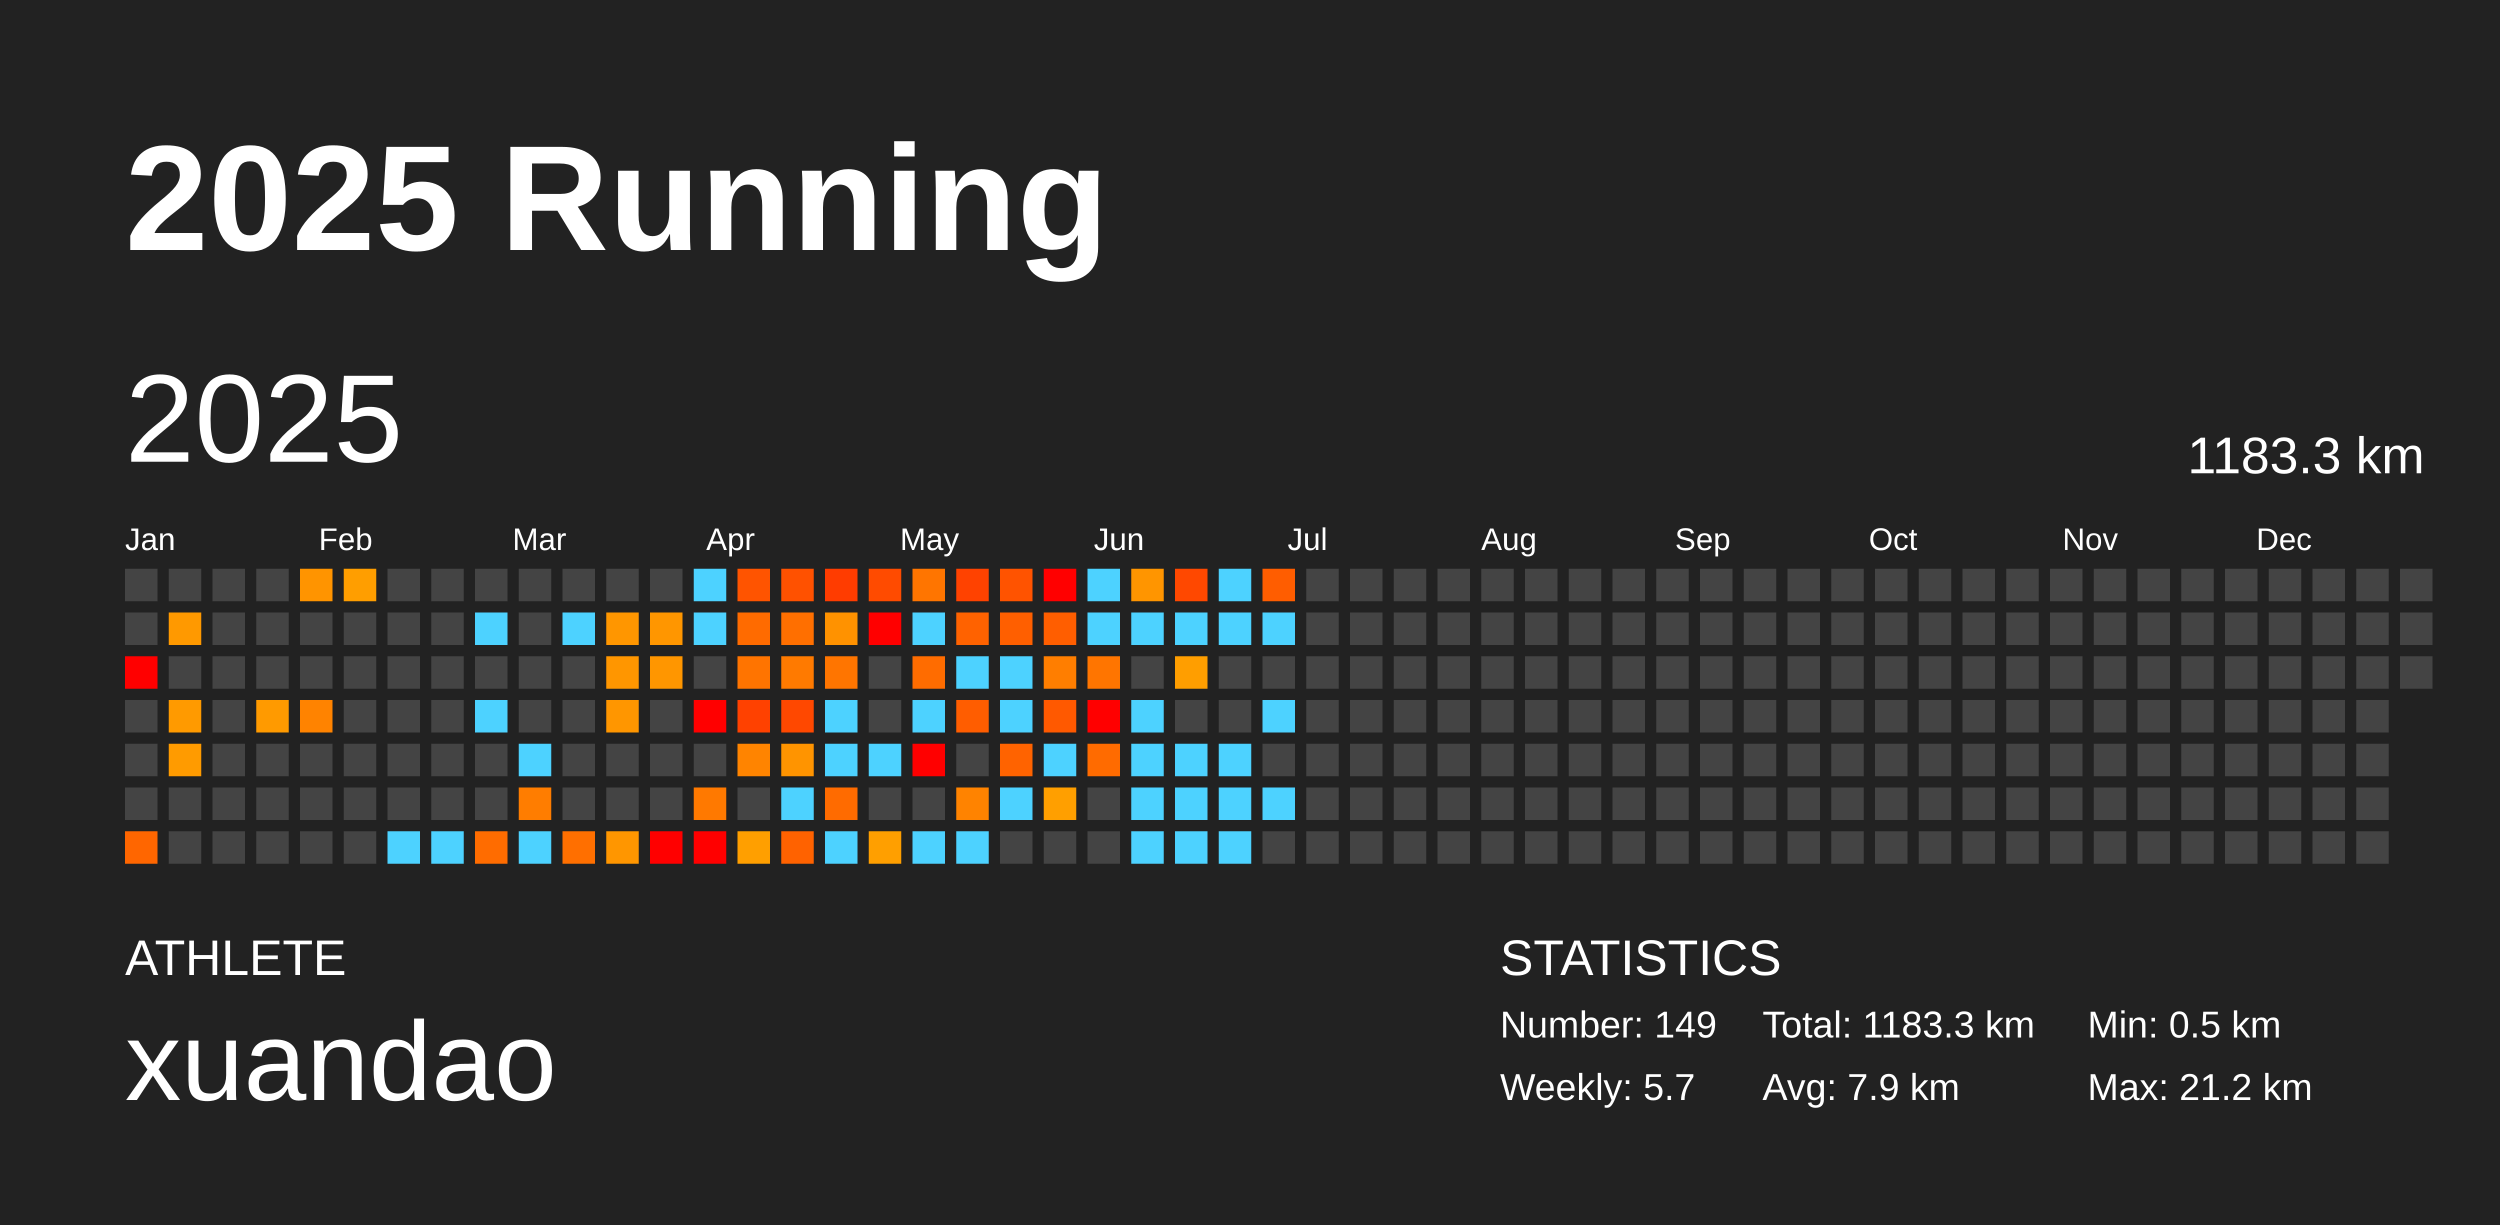
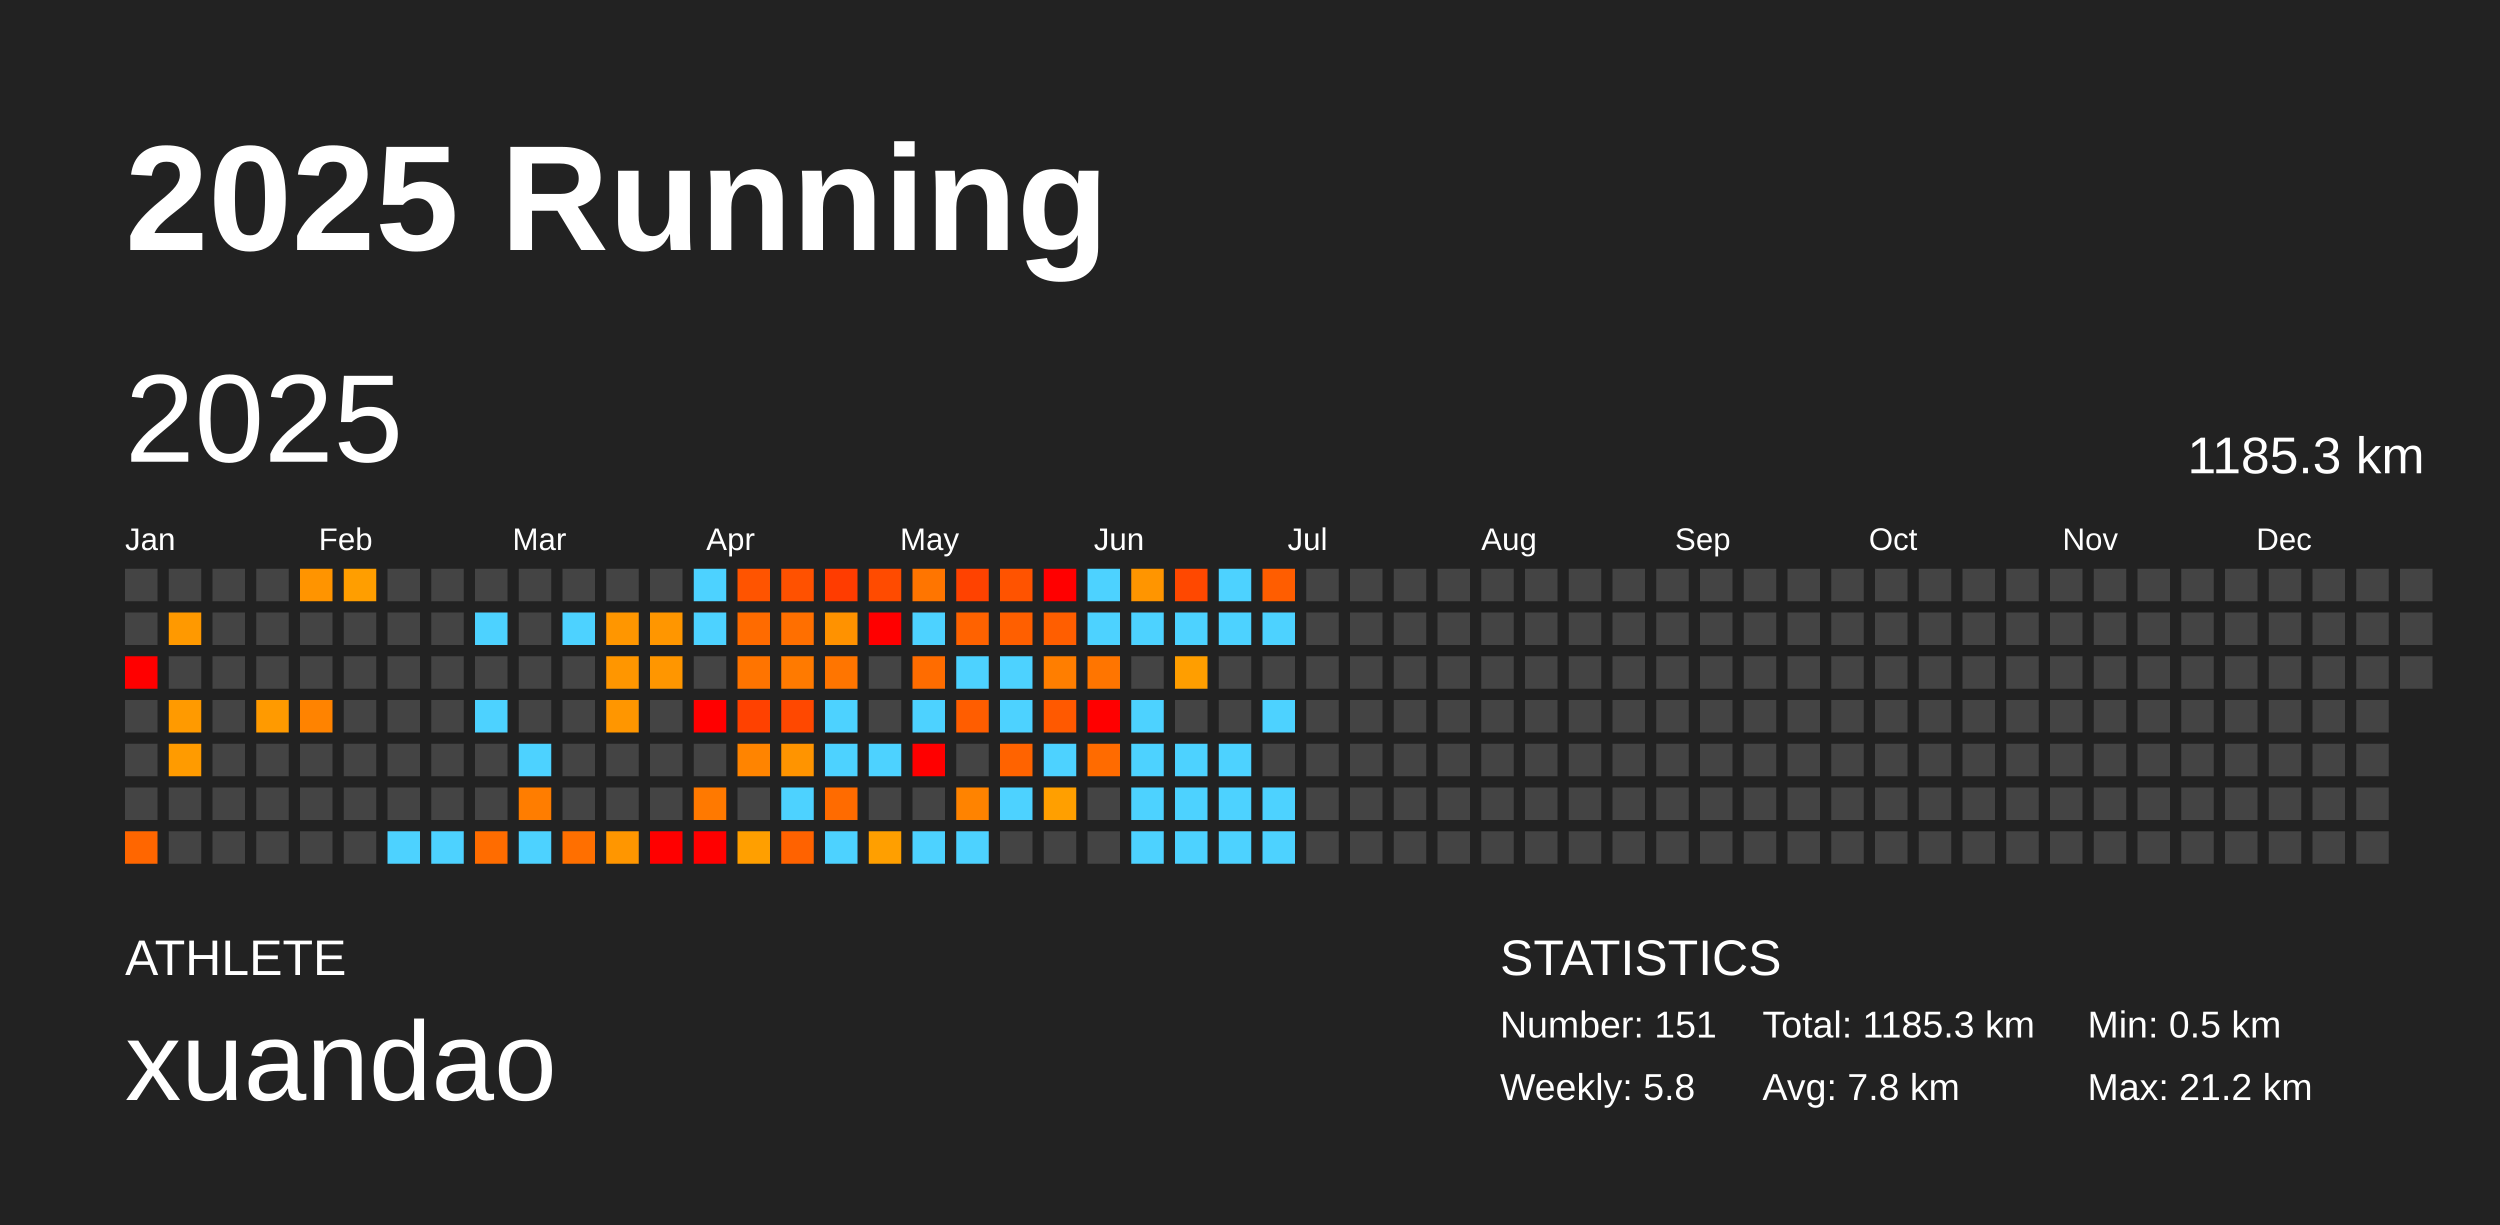
<svg xmlns="http://www.w3.org/2000/svg" baseProfile="full" height="98mm" version="1.1" viewBox="0,0,200,98" width="200mm">
  <defs />
  <rect fill="#222222" height="98" width="200" x="0" y="0" />
  <text fill="#FFFFFF" style="font-size:12px; font-family:Arial; font-weight:bold;" x="10" y="20">2025 Running</text>
  <text fill="#FFFFFF" style="font-size:4px; font-family:Arial" x="10" y="78">ATHLETE</text>
  <text fill="#FFFFFF" style="font-size:9px; font-family:Arial" x="10" y="88">xuandao</text>
  <text fill="#FFFFFF" style="font-size:4px; font-family:Arial" x="120" y="78">STATISTICS</text>
-   <text fill="#FFFFFF" style="font-size:3px; font-family:Arial" x="120" y="83">Number: 149</text>
-   <text fill="#FFFFFF" style="font-size:3px; font-family:Arial" x="120" y="88">Weekly: 5.7</text>
-   <text fill="#FFFFFF" style="font-size:3px; font-family:Arial" x="141" y="83">Total: 1183.3 km</text>
-   <text fill="#FFFFFF" style="font-size:3px; font-family:Arial" x="141" y="88">Avg: 7.9 km</text>
+   <text fill="#FFFFFF" style="font-size:3px; font-family:Arial" x="120" y="83">Number: 151</text>
+   <text fill="#FFFFFF" style="font-size:3px; font-family:Arial" x="120" y="88">Weekly: 5.8</text>
+   <text fill="#FFFFFF" style="font-size:3px; font-family:Arial" x="141" y="83">Total: 1185.3 km</text>
+   <text fill="#FFFFFF" style="font-size:3px; font-family:Arial" x="141" y="88">Avg: 7.8 km</text>
  <text fill="#FFFFFF" style="font-size:3px; font-family:Arial" x="167" y="83">Min: 0.5 km</text>
  <text fill="#FFFFFF" style="font-size:3px; font-family:Arial" x="167" y="88">Max: 21.2 km</text>
  <text dominant-baseline="hanging" fill="#FFFFFF" style="font-size:10.0px; font-family:Arial;" x="10" y="30">2025</text>
-   <text dominant-baseline="hanging" fill="#FFFFFF" style="font-size:4.125px; font-family:Arial;" x="175" y="35">1183.3 km</text>
+   <text dominant-baseline="hanging" fill="#FFFFFF" style="font-size:4.125px; font-family:Arial;" x="175" y="35">1185.3 km</text>
  <text fill="#FFFFFF" style="font-size:2.5px; font-family:Arial" x="10.0" y="44">Jan</text>
  <text fill="#FFFFFF" style="font-size:2.5px; font-family:Arial" x="25.5" y="44">Feb</text>
  <text fill="#FFFFFF" style="font-size:2.5px; font-family:Arial" x="41.0" y="44">Mar</text>
  <text fill="#FFFFFF" style="font-size:2.5px; font-family:Arial" x="56.5" y="44">Apr</text>
  <text fill="#FFFFFF" style="font-size:2.5px; font-family:Arial" x="72.0" y="44">May</text>
  <text fill="#FFFFFF" style="font-size:2.5px; font-family:Arial" x="87.5" y="44">Jun</text>
  <text fill="#FFFFFF" style="font-size:2.5px; font-family:Arial" x="103.0" y="44">Jul</text>
  <text fill="#FFFFFF" style="font-size:2.5px; font-family:Arial" x="118.5" y="44">Aug</text>
  <text fill="#FFFFFF" style="font-size:2.5px; font-family:Arial" x="134.0" y="44">Sep</text>
  <text fill="#FFFFFF" style="font-size:2.5px; font-family:Arial" x="149.5" y="44">Oct</text>
  <text fill="#FFFFFF" style="font-size:2.5px; font-family:Arial" x="165.0" y="44">Nov</text>
  <text fill="#FFFFFF" style="font-size:2.5px; font-family:Arial" x="180.5" y="44">Dec</text>
  <rect fill="#444444" height="2.6" width="2.6" x="10.0" y="45.5" />
  <rect fill="#444444" height="2.6" width="2.6" x="10.0" y="49.0" />
  <rect fill="red" height="2.6" width="2.6" x="10.0" y="52.5" />
  <rect fill="#444444" height="2.6" width="2.6" x="10.0" y="56.0" />
  <rect fill="#444444" height="2.6" width="2.6" x="10.0" y="59.5" />
  <rect fill="#444444" height="2.6" width="2.6" x="10.0" y="63.0" />
  <rect fill="#ff6600" height="2.6" width="2.6" x="10.0" y="66.5" />
  <rect fill="#444444" height="2.6" width="2.6" x="13.5" y="45.5" />
  <rect fill="#ff9900" height="2.6" width="2.6" x="13.5" y="49.0" />
  <rect fill="#444444" height="2.6" width="2.6" x="13.5" y="52.5" />
  <rect fill="#ff9a00" height="2.6" width="2.6" x="13.5" y="56.0" />
  <rect fill="#ff9b00" height="2.6" width="2.6" x="13.5" y="59.5" />
  <rect fill="#444444" height="2.6" width="2.6" x="13.5" y="63.0" />
  <rect fill="#444444" height="2.6" width="2.6" x="13.5" y="66.5" />
  <rect fill="#444444" height="2.6" width="2.6" x="17.0" y="45.5" />
  <rect fill="#444444" height="2.6" width="2.6" x="17.0" y="49.0" />
  <rect fill="#444444" height="2.6" width="2.6" x="17.0" y="52.5" />
  <rect fill="#444444" height="2.6" width="2.6" x="17.0" y="56.0" />
  <rect fill="#444444" height="2.6" width="2.6" x="17.0" y="59.5" />
  <rect fill="#444444" height="2.6" width="2.6" x="17.0" y="63.0" />
  <rect fill="#444444" height="2.6" width="2.6" x="17.0" y="66.5" />
  <rect fill="#444444" height="2.6" width="2.6" x="20.5" y="45.5" />
  <rect fill="#444444" height="2.6" width="2.6" x="20.5" y="49.0" />
  <rect fill="#444444" height="2.6" width="2.6" x="20.5" y="52.5" />
  <rect fill="#ff9a00" height="2.6" width="2.6" x="20.5" y="56.0" />
  <rect fill="#444444" height="2.6" width="2.6" x="20.5" y="59.5" />
  <rect fill="#444444" height="2.6" width="2.6" x="20.5" y="63.0" />
  <rect fill="#444444" height="2.6" width="2.6" x="20.5" y="66.5" />
  <rect fill="#ff9400" height="2.6" width="2.6" x="24.0" y="45.5" />
  <rect fill="#444444" height="2.6" width="2.6" x="24.0" y="49.0" />
  <rect fill="#444444" height="2.6" width="2.6" x="24.0" y="52.5" />
  <rect fill="#ff8300" height="2.6" width="2.6" x="24.0" y="56.0" />
  <rect fill="#444444" height="2.6" width="2.6" x="24.0" y="59.5" />
  <rect fill="#444444" height="2.6" width="2.6" x="24.0" y="63.0" />
  <rect fill="#444444" height="2.6" width="2.6" x="24.0" y="66.5" />
  <rect fill="#ff9e00" height="2.6" width="2.6" x="27.5" y="45.5" />
  <rect fill="#444444" height="2.6" width="2.6" x="27.5" y="49.0" />
  <rect fill="#444444" height="2.6" width="2.6" x="27.5" y="52.5" />
  <rect fill="#444444" height="2.6" width="2.6" x="27.5" y="56.0" />
  <rect fill="#444444" height="2.6" width="2.6" x="27.5" y="59.5" />
  <rect fill="#444444" height="2.6" width="2.6" x="27.5" y="63.0" />
  <rect fill="#444444" height="2.6" width="2.6" x="27.5" y="66.5" />
  <rect fill="#444444" height="2.6" width="2.6" x="31.0" y="45.5" />
  <rect fill="#444444" height="2.6" width="2.6" x="31.0" y="49.0" />
  <rect fill="#444444" height="2.6" width="2.6" x="31.0" y="52.5" />
  <rect fill="#444444" height="2.6" width="2.6" x="31.0" y="56.0" />
  <rect fill="#444444" height="2.6" width="2.6" x="31.0" y="59.5" />
  <rect fill="#444444" height="2.6" width="2.6" x="31.0" y="63.0" />
  <rect fill="#4dd2ff" height="2.6" width="2.6" x="31.0" y="66.5" />
  <rect fill="#444444" height="2.6" width="2.6" x="34.5" y="45.5" />
  <rect fill="#444444" height="2.6" width="2.6" x="34.5" y="49.0" />
  <rect fill="#444444" height="2.6" width="2.6" x="34.5" y="52.5" />
  <rect fill="#444444" height="2.6" width="2.6" x="34.5" y="56.0" />
  <rect fill="#444444" height="2.6" width="2.6" x="34.5" y="59.5" />
  <rect fill="#444444" height="2.6" width="2.6" x="34.5" y="63.0" />
  <rect fill="#4dd2ff" height="2.6" width="2.6" x="34.5" y="66.5" />
  <rect fill="#444444" height="2.6" width="2.6" x="38.0" y="45.5" />
  <rect fill="#4dd2ff" height="2.6" width="2.6" x="38.0" y="49.0" />
  <rect fill="#444444" height="2.6" width="2.6" x="38.0" y="52.5" />
  <rect fill="#4dd2ff" height="2.6" width="2.6" x="38.0" y="56.0" />
  <rect fill="#444444" height="2.6" width="2.6" x="38.0" y="59.5" />
  <rect fill="#444444" height="2.6" width="2.6" x="38.0" y="63.0" />
  <rect fill="#ff6c00" height="2.6" width="2.6" x="38.0" y="66.5" />
  <rect fill="#444444" height="2.6" width="2.6" x="41.5" y="45.5" />
  <rect fill="#444444" height="2.6" width="2.6" x="41.5" y="49.0" />
  <rect fill="#444444" height="2.6" width="2.6" x="41.5" y="52.5" />
  <rect fill="#444444" height="2.6" width="2.6" x="41.5" y="56.0" />
  <rect fill="#4dd2ff" height="2.6" width="2.6" x="41.5" y="59.5" />
  <rect fill="#ff7d00" height="2.6" width="2.6" x="41.5" y="63.0" />
  <rect fill="#4dd2ff" height="2.6" width="2.6" x="41.5" y="66.5" />
  <rect fill="#444444" height="2.6" width="2.6" x="45.0" y="45.5" />
  <rect fill="#4dd2ff" height="2.6" width="2.6" x="45.0" y="49.0" />
  <rect fill="#444444" height="2.6" width="2.6" x="45.0" y="52.5" />
  <rect fill="#444444" height="2.6" width="2.6" x="45.0" y="56.0" />
  <rect fill="#444444" height="2.6" width="2.6" x="45.0" y="59.5" />
  <rect fill="#444444" height="2.6" width="2.6" x="45.0" y="63.0" />
  <rect fill="#ff6f00" height="2.6" width="2.6" x="45.0" y="66.5" />
  <rect fill="#444444" height="2.6" width="2.6" x="48.5" y="45.5" />
  <rect fill="#ff9600" height="2.6" width="2.6" x="48.5" y="49.0" />
  <rect fill="#ff9600" height="2.6" width="2.6" x="48.5" y="52.5" />
  <rect fill="#ff9600" height="2.6" width="2.6" x="48.5" y="56.0" />
  <rect fill="#444444" height="2.6" width="2.6" x="48.5" y="59.5" />
  <rect fill="#444444" height="2.6" width="2.6" x="48.5" y="63.0" />
  <rect fill="#ff9600" height="2.6" width="2.6" x="48.5" y="66.5" />
  <rect fill="#444444" height="2.6" width="2.6" x="52.0" y="45.5" />
  <rect fill="#ff9600" height="2.6" width="2.6" x="52.0" y="49.0" />
  <rect fill="#ff9600" height="2.6" width="2.6" x="52.0" y="52.5" />
  <rect fill="#444444" height="2.6" width="2.6" x="52.0" y="56.0" />
  <rect fill="#444444" height="2.6" width="2.6" x="52.0" y="59.5" />
  <rect fill="#444444" height="2.6" width="2.6" x="52.0" y="63.0" />
  <rect fill="red" height="2.6" width="2.6" x="52.0" y="66.5" />
  <rect fill="#4dd2ff" height="2.6" width="2.6" x="55.5" y="45.5" />
  <rect fill="#4dd2ff" height="2.6" width="2.6" x="55.5" y="49.0" />
  <rect fill="#444444" height="2.6" width="2.6" x="55.5" y="52.5" />
  <rect fill="red" height="2.6" width="2.6" x="55.5" y="56.0" />
  <rect fill="#444444" height="2.6" width="2.6" x="55.5" y="59.5" />
  <rect fill="#ff7900" height="2.6" width="2.6" x="55.5" y="63.0" />
  <rect fill="red" height="2.6" width="2.6" x="55.5" y="66.5" />
  <rect fill="#ff5400" height="2.6" width="2.6" x="59.0" y="45.5" />
  <rect fill="#ff6b00" height="2.6" width="2.6" x="59.0" y="49.0" />
  <rect fill="#ff7400" height="2.6" width="2.6" x="59.0" y="52.5" />
  <rect fill="#ff4100" height="2.6" width="2.6" x="59.0" y="56.0" />
  <rect fill="#ff8400" height="2.6" width="2.6" x="59.0" y="59.5" />
  <rect fill="#444444" height="2.6" width="2.6" x="59.0" y="63.0" />
  <rect fill="#ff9f00" height="2.6" width="2.6" x="59.0" y="66.5" />
  <rect fill="#ff5100" height="2.6" width="2.6" x="62.5" y="45.5" />
  <rect fill="#ff6f00" height="2.6" width="2.6" x="62.5" y="49.0" />
  <rect fill="#ff7a00" height="2.6" width="2.6" x="62.5" y="52.5" />
  <rect fill="#ff4800" height="2.6" width="2.6" x="62.5" y="56.0" />
  <rect fill="#ff9400" height="2.6" width="2.6" x="62.5" y="59.5" />
  <rect fill="#4dd2ff" height="2.6" width="2.6" x="62.5" y="63.0" />
  <rect fill="#ff6200" height="2.6" width="2.6" x="62.5" y="66.5" />
  <rect fill="#ff3c00" height="2.6" width="2.6" x="66.0" y="45.5" />
  <rect fill="#ff9200" height="2.6" width="2.6" x="66.0" y="49.0" />
  <rect fill="#ff7500" height="2.6" width="2.6" x="66.0" y="52.5" />
  <rect fill="#4dd2ff" height="2.6" width="2.6" x="66.0" y="56.0" />
  <rect fill="#4dd2ff" height="2.6" width="2.6" x="66.0" y="59.5" />
  <rect fill="#ff6b00" height="2.6" width="2.6" x="66.0" y="63.0" />
  <rect fill="#4dd2ff" height="2.6" width="2.6" x="66.0" y="66.5" />
  <rect fill="#ff4b00" height="2.6" width="2.6" x="69.5" y="45.5" />
  <rect fill="red" height="2.6" width="2.6" x="69.5" y="49.0" />
  <rect fill="#444444" height="2.6" width="2.6" x="69.5" y="52.5" />
  <rect fill="#444444" height="2.6" width="2.6" x="69.5" y="56.0" />
  <rect fill="#4dd2ff" height="2.6" width="2.6" x="69.5" y="59.5" />
  <rect fill="#444444" height="2.6" width="2.6" x="69.5" y="63.0" />
  <rect fill="#ff9f00" height="2.6" width="2.6" x="69.5" y="66.5" />
  <rect fill="#ff7500" height="2.6" width="2.6" x="73.0" y="45.5" />
  <rect fill="#4dd2ff" height="2.6" width="2.6" x="73.0" y="49.0" />
  <rect fill="#ff6c00" height="2.6" width="2.6" x="73.0" y="52.5" />
  <rect fill="#4dd2ff" height="2.6" width="2.6" x="73.0" y="56.0" />
  <rect fill="red" height="2.6" width="2.6" x="73.0" y="59.5" />
  <rect fill="#444444" height="2.6" width="2.6" x="73.0" y="63.0" />
  <rect fill="#4dd2ff" height="2.6" width="2.6" x="73.0" y="66.5" />
  <rect fill="#ff4200" height="2.6" width="2.6" x="76.5" y="45.5" />
  <rect fill="#ff6200" height="2.6" width="2.6" x="76.5" y="49.0" />
  <rect fill="#4dd2ff" height="2.6" width="2.6" x="76.5" y="52.5" />
  <rect fill="#ff5d00" height="2.6" width="2.6" x="76.5" y="56.0" />
  <rect fill="#444444" height="2.6" width="2.6" x="76.5" y="59.5" />
  <rect fill="#ff8300" height="2.6" width="2.6" x="76.5" y="63.0" />
  <rect fill="#4dd2ff" height="2.6" width="2.6" x="76.5" y="66.5" />
  <rect fill="#ff5300" height="2.6" width="2.6" x="80.0" y="45.5" />
  <rect fill="#ff5f00" height="2.6" width="2.6" x="80.0" y="49.0" />
  <rect fill="#4dd2ff" height="2.6" width="2.6" x="80.0" y="52.5" />
  <rect fill="#4dd2ff" height="2.6" width="2.6" x="80.0" y="56.0" />
  <rect fill="#ff6300" height="2.6" width="2.6" x="80.0" y="59.5" />
  <rect fill="#4dd2ff" height="2.6" width="2.6" x="80.0" y="63.0" />
  <rect fill="#444444" height="2.6" width="2.6" x="80.0" y="66.5" />
  <rect fill="red" height="2.6" width="2.6" x="83.5" y="45.5" />
  <rect fill="#ff5e00" height="2.6" width="2.6" x="83.5" y="49.0" />
  <rect fill="#ff7e00" height="2.6" width="2.6" x="83.5" y="52.5" />
  <rect fill="#ff5900" height="2.6" width="2.6" x="83.5" y="56.0" />
  <rect fill="#4dd2ff" height="2.6" width="2.6" x="83.5" y="59.5" />
  <rect fill="#ff9f00" height="2.6" width="2.6" x="83.5" y="63.0" />
  <rect fill="#444444" height="2.6" width="2.6" x="83.5" y="66.5" />
  <rect fill="#4dd2ff" height="2.6" width="2.6" x="87.0" y="45.5" />
  <rect fill="#4dd2ff" height="2.6" width="2.6" x="87.0" y="49.0" />
  <rect fill="#ff7500" height="2.6" width="2.6" x="87.0" y="52.5" />
  <rect fill="red" height="2.6" width="2.6" x="87.0" y="56.0" />
  <rect fill="#ff6b00" height="2.6" width="2.6" x="87.0" y="59.5" />
  <rect fill="#444444" height="2.6" width="2.6" x="87.0" y="63.0" />
  <rect fill="#444444" height="2.6" width="2.6" x="87.0" y="66.5" />
  <rect fill="#ff9500" height="2.6" width="2.6" x="90.5" y="45.5" />
  <rect fill="#4dd2ff" height="2.6" width="2.6" x="90.5" y="49.0" />
  <rect fill="#444444" height="2.6" width="2.6" x="90.5" y="52.5" />
  <rect fill="#4dd2ff" height="2.6" width="2.6" x="90.5" y="56.0" />
  <rect fill="#4dd2ff" height="2.6" width="2.6" x="90.5" y="59.5" />
  <rect fill="#4dd2ff" height="2.6" width="2.6" x="90.5" y="63.0" />
  <rect fill="#4dd2ff" height="2.6" width="2.6" x="90.5" y="66.5" />
  <rect fill="#ff4800" height="2.6" width="2.6" x="94.0" y="45.5" />
  <rect fill="#4dd2ff" height="2.6" width="2.6" x="94.0" y="49.0" />
  <rect fill="#ff9e00" height="2.6" width="2.6" x="94.0" y="52.5" />
  <rect fill="#444444" height="2.6" width="2.6" x="94.0" y="56.0" />
  <rect fill="#4dd2ff" height="2.6" width="2.6" x="94.0" y="59.5" />
  <rect fill="#4dd2ff" height="2.6" width="2.6" x="94.0" y="63.0" />
  <rect fill="#4dd2ff" height="2.6" width="2.6" x="94.0" y="66.5" />
  <rect fill="#4dd2ff" height="2.6" width="2.6" x="97.5" y="45.5" />
  <rect fill="#4dd2ff" height="2.6" width="2.6" x="97.5" y="49.0" />
  <rect fill="#444444" height="2.6" width="2.6" x="97.5" y="52.5" />
  <rect fill="#444444" height="2.6" width="2.6" x="97.5" y="56.0" />
  <rect fill="#4dd2ff" height="2.6" width="2.6" x="97.5" y="59.5" />
  <rect fill="#4dd2ff" height="2.6" width="2.6" x="97.5" y="63.0" />
  <rect fill="#4dd2ff" height="2.6" width="2.6" x="97.5" y="66.5" />
  <rect fill="#ff5d00" height="2.6" width="2.6" x="101.0" y="45.5" />
  <rect fill="#4dd2ff" height="2.6" width="2.6" x="101.0" y="49.0" />
  <rect fill="#444444" height="2.6" width="2.6" x="101.0" y="52.5" />
  <rect fill="#4dd2ff" height="2.6" width="2.6" x="101.0" y="56.0" />
  <rect fill="#444444" height="2.6" width="2.6" x="101.0" y="59.5" />
  <rect fill="#4dd2ff" height="2.6" width="2.6" x="101.0" y="63.0" />
-   <rect fill="#444444" height="2.6" width="2.6" x="101.0" y="66.5" />
+   <rect fill="#4dd2ff" height="2.6" width="2.6" x="101.0" y="66.5" />
  <rect fill="#444444" height="2.6" width="2.6" x="104.5" y="45.5" />
  <rect fill="#444444" height="2.6" width="2.6" x="104.5" y="49.0" />
  <rect fill="#444444" height="2.6" width="2.6" x="104.5" y="52.5" />
  <rect fill="#444444" height="2.6" width="2.6" x="104.5" y="56.0" />
  <rect fill="#444444" height="2.6" width="2.6" x="104.5" y="59.5" />
  <rect fill="#444444" height="2.6" width="2.6" x="104.5" y="63.0" />
  <rect fill="#444444" height="2.6" width="2.6" x="104.5" y="66.5" />
  <rect fill="#444444" height="2.6" width="2.6" x="108.0" y="45.5" />
  <rect fill="#444444" height="2.6" width="2.6" x="108.0" y="49.0" />
  <rect fill="#444444" height="2.6" width="2.6" x="108.0" y="52.5" />
  <rect fill="#444444" height="2.6" width="2.6" x="108.0" y="56.0" />
  <rect fill="#444444" height="2.6" width="2.6" x="108.0" y="59.5" />
  <rect fill="#444444" height="2.6" width="2.6" x="108.0" y="63.0" />
  <rect fill="#444444" height="2.6" width="2.6" x="108.0" y="66.5" />
  <rect fill="#444444" height="2.6" width="2.6" x="111.5" y="45.5" />
  <rect fill="#444444" height="2.6" width="2.6" x="111.5" y="49.0" />
  <rect fill="#444444" height="2.6" width="2.6" x="111.5" y="52.5" />
  <rect fill="#444444" height="2.6" width="2.6" x="111.5" y="56.0" />
  <rect fill="#444444" height="2.6" width="2.6" x="111.5" y="59.5" />
  <rect fill="#444444" height="2.6" width="2.6" x="111.5" y="63.0" />
  <rect fill="#444444" height="2.6" width="2.6" x="111.5" y="66.5" />
  <rect fill="#444444" height="2.6" width="2.6" x="115.0" y="45.5" />
  <rect fill="#444444" height="2.6" width="2.6" x="115.0" y="49.0" />
  <rect fill="#444444" height="2.6" width="2.6" x="115.0" y="52.5" />
  <rect fill="#444444" height="2.6" width="2.6" x="115.0" y="56.0" />
  <rect fill="#444444" height="2.6" width="2.6" x="115.0" y="59.5" />
  <rect fill="#444444" height="2.6" width="2.6" x="115.0" y="63.0" />
  <rect fill="#444444" height="2.6" width="2.6" x="115.0" y="66.5" />
  <rect fill="#444444" height="2.6" width="2.6" x="118.5" y="45.5" />
  <rect fill="#444444" height="2.6" width="2.6" x="118.5" y="49.0" />
  <rect fill="#444444" height="2.6" width="2.6" x="118.5" y="52.5" />
  <rect fill="#444444" height="2.6" width="2.6" x="118.5" y="56.0" />
  <rect fill="#444444" height="2.6" width="2.6" x="118.5" y="59.5" />
  <rect fill="#444444" height="2.6" width="2.6" x="118.5" y="63.0" />
  <rect fill="#444444" height="2.6" width="2.6" x="118.5" y="66.5" />
  <rect fill="#444444" height="2.6" width="2.6" x="122.0" y="45.5" />
  <rect fill="#444444" height="2.6" width="2.6" x="122.0" y="49.0" />
  <rect fill="#444444" height="2.6" width="2.6" x="122.0" y="52.5" />
  <rect fill="#444444" height="2.6" width="2.6" x="122.0" y="56.0" />
  <rect fill="#444444" height="2.6" width="2.6" x="122.0" y="59.5" />
  <rect fill="#444444" height="2.6" width="2.6" x="122.0" y="63.0" />
  <rect fill="#444444" height="2.6" width="2.6" x="122.0" y="66.5" />
  <rect fill="#444444" height="2.6" width="2.6" x="125.5" y="45.5" />
  <rect fill="#444444" height="2.6" width="2.6" x="125.5" y="49.0" />
  <rect fill="#444444" height="2.6" width="2.6" x="125.5" y="52.5" />
  <rect fill="#444444" height="2.6" width="2.6" x="125.5" y="56.0" />
  <rect fill="#444444" height="2.6" width="2.6" x="125.5" y="59.5" />
  <rect fill="#444444" height="2.6" width="2.6" x="125.5" y="63.0" />
  <rect fill="#444444" height="2.6" width="2.6" x="125.5" y="66.5" />
  <rect fill="#444444" height="2.6" width="2.6" x="129.0" y="45.5" />
  <rect fill="#444444" height="2.6" width="2.6" x="129.0" y="49.0" />
  <rect fill="#444444" height="2.6" width="2.6" x="129.0" y="52.5" />
  <rect fill="#444444" height="2.6" width="2.6" x="129.0" y="56.0" />
  <rect fill="#444444" height="2.6" width="2.6" x="129.0" y="59.5" />
  <rect fill="#444444" height="2.6" width="2.6" x="129.0" y="63.0" />
  <rect fill="#444444" height="2.6" width="2.6" x="129.0" y="66.5" />
  <rect fill="#444444" height="2.6" width="2.6" x="132.5" y="45.5" />
  <rect fill="#444444" height="2.6" width="2.6" x="132.5" y="49.0" />
  <rect fill="#444444" height="2.6" width="2.6" x="132.5" y="52.5" />
  <rect fill="#444444" height="2.6" width="2.6" x="132.5" y="56.0" />
  <rect fill="#444444" height="2.6" width="2.6" x="132.5" y="59.5" />
  <rect fill="#444444" height="2.6" width="2.6" x="132.5" y="63.0" />
  <rect fill="#444444" height="2.6" width="2.6" x="132.5" y="66.5" />
  <rect fill="#444444" height="2.6" width="2.6" x="136.0" y="45.5" />
  <rect fill="#444444" height="2.6" width="2.6" x="136.0" y="49.0" />
  <rect fill="#444444" height="2.6" width="2.6" x="136.0" y="52.5" />
  <rect fill="#444444" height="2.6" width="2.6" x="136.0" y="56.0" />
  <rect fill="#444444" height="2.6" width="2.6" x="136.0" y="59.5" />
  <rect fill="#444444" height="2.6" width="2.6" x="136.0" y="63.0" />
  <rect fill="#444444" height="2.6" width="2.6" x="136.0" y="66.5" />
  <rect fill="#444444" height="2.6" width="2.6" x="139.5" y="45.5" />
  <rect fill="#444444" height="2.6" width="2.6" x="139.5" y="49.0" />
  <rect fill="#444444" height="2.6" width="2.6" x="139.5" y="52.5" />
  <rect fill="#444444" height="2.6" width="2.6" x="139.5" y="56.0" />
  <rect fill="#444444" height="2.6" width="2.6" x="139.5" y="59.5" />
  <rect fill="#444444" height="2.6" width="2.6" x="139.5" y="63.0" />
  <rect fill="#444444" height="2.6" width="2.6" x="139.5" y="66.5" />
  <rect fill="#444444" height="2.6" width="2.6" x="143.0" y="45.5" />
  <rect fill="#444444" height="2.6" width="2.6" x="143.0" y="49.0" />
  <rect fill="#444444" height="2.6" width="2.6" x="143.0" y="52.5" />
  <rect fill="#444444" height="2.6" width="2.6" x="143.0" y="56.0" />
  <rect fill="#444444" height="2.6" width="2.6" x="143.0" y="59.5" />
  <rect fill="#444444" height="2.6" width="2.6" x="143.0" y="63.0" />
  <rect fill="#444444" height="2.6" width="2.6" x="143.0" y="66.5" />
  <rect fill="#444444" height="2.6" width="2.6" x="146.5" y="45.5" />
  <rect fill="#444444" height="2.6" width="2.6" x="146.5" y="49.0" />
  <rect fill="#444444" height="2.6" width="2.6" x="146.5" y="52.5" />
  <rect fill="#444444" height="2.6" width="2.6" x="146.5" y="56.0" />
  <rect fill="#444444" height="2.6" width="2.6" x="146.5" y="59.5" />
  <rect fill="#444444" height="2.6" width="2.6" x="146.5" y="63.0" />
  <rect fill="#444444" height="2.6" width="2.6" x="146.5" y="66.5" />
  <rect fill="#444444" height="2.6" width="2.6" x="150.0" y="45.5" />
  <rect fill="#444444" height="2.6" width="2.6" x="150.0" y="49.0" />
  <rect fill="#444444" height="2.6" width="2.6" x="150.0" y="52.5" />
  <rect fill="#444444" height="2.6" width="2.6" x="150.0" y="56.0" />
  <rect fill="#444444" height="2.6" width="2.6" x="150.0" y="59.5" />
  <rect fill="#444444" height="2.6" width="2.6" x="150.0" y="63.0" />
  <rect fill="#444444" height="2.6" width="2.6" x="150.0" y="66.5" />
  <rect fill="#444444" height="2.6" width="2.6" x="153.5" y="45.5" />
  <rect fill="#444444" height="2.6" width="2.6" x="153.5" y="49.0" />
  <rect fill="#444444" height="2.6" width="2.6" x="153.5" y="52.5" />
  <rect fill="#444444" height="2.6" width="2.6" x="153.5" y="56.0" />
  <rect fill="#444444" height="2.6" width="2.6" x="153.5" y="59.5" />
  <rect fill="#444444" height="2.6" width="2.6" x="153.5" y="63.0" />
  <rect fill="#444444" height="2.6" width="2.6" x="153.5" y="66.5" />
  <rect fill="#444444" height="2.6" width="2.6" x="157.0" y="45.5" />
  <rect fill="#444444" height="2.6" width="2.6" x="157.0" y="49.0" />
  <rect fill="#444444" height="2.6" width="2.6" x="157.0" y="52.5" />
  <rect fill="#444444" height="2.6" width="2.6" x="157.0" y="56.0" />
  <rect fill="#444444" height="2.6" width="2.6" x="157.0" y="59.5" />
  <rect fill="#444444" height="2.6" width="2.6" x="157.0" y="63.0" />
  <rect fill="#444444" height="2.6" width="2.6" x="157.0" y="66.5" />
  <rect fill="#444444" height="2.6" width="2.6" x="160.5" y="45.5" />
  <rect fill="#444444" height="2.6" width="2.6" x="160.5" y="49.0" />
  <rect fill="#444444" height="2.6" width="2.6" x="160.5" y="52.5" />
  <rect fill="#444444" height="2.6" width="2.6" x="160.5" y="56.0" />
  <rect fill="#444444" height="2.6" width="2.6" x="160.5" y="59.5" />
  <rect fill="#444444" height="2.6" width="2.6" x="160.5" y="63.0" />
  <rect fill="#444444" height="2.6" width="2.6" x="160.5" y="66.5" />
  <rect fill="#444444" height="2.6" width="2.6" x="164.0" y="45.5" />
  <rect fill="#444444" height="2.6" width="2.6" x="164.0" y="49.0" />
  <rect fill="#444444" height="2.6" width="2.6" x="164.0" y="52.5" />
  <rect fill="#444444" height="2.6" width="2.6" x="164.0" y="56.0" />
  <rect fill="#444444" height="2.6" width="2.6" x="164.0" y="59.5" />
  <rect fill="#444444" height="2.6" width="2.6" x="164.0" y="63.0" />
  <rect fill="#444444" height="2.6" width="2.6" x="164.0" y="66.5" />
  <rect fill="#444444" height="2.6" width="2.6" x="167.5" y="45.5" />
  <rect fill="#444444" height="2.6" width="2.6" x="167.5" y="49.0" />
  <rect fill="#444444" height="2.6" width="2.6" x="167.5" y="52.5" />
  <rect fill="#444444" height="2.6" width="2.6" x="167.5" y="56.0" />
  <rect fill="#444444" height="2.6" width="2.6" x="167.5" y="59.5" />
  <rect fill="#444444" height="2.6" width="2.6" x="167.5" y="63.0" />
  <rect fill="#444444" height="2.6" width="2.6" x="167.5" y="66.5" />
  <rect fill="#444444" height="2.6" width="2.6" x="171.0" y="45.5" />
  <rect fill="#444444" height="2.6" width="2.6" x="171.0" y="49.0" />
  <rect fill="#444444" height="2.6" width="2.6" x="171.0" y="52.5" />
  <rect fill="#444444" height="2.6" width="2.6" x="171.0" y="56.0" />
  <rect fill="#444444" height="2.6" width="2.6" x="171.0" y="59.5" />
  <rect fill="#444444" height="2.6" width="2.6" x="171.0" y="63.0" />
  <rect fill="#444444" height="2.6" width="2.6" x="171.0" y="66.5" />
  <rect fill="#444444" height="2.6" width="2.6" x="174.5" y="45.5" />
  <rect fill="#444444" height="2.6" width="2.6" x="174.5" y="49.0" />
  <rect fill="#444444" height="2.6" width="2.6" x="174.5" y="52.5" />
  <rect fill="#444444" height="2.6" width="2.6" x="174.5" y="56.0" />
  <rect fill="#444444" height="2.6" width="2.6" x="174.5" y="59.5" />
  <rect fill="#444444" height="2.6" width="2.6" x="174.5" y="63.0" />
  <rect fill="#444444" height="2.6" width="2.6" x="174.5" y="66.5" />
  <rect fill="#444444" height="2.6" width="2.6" x="178.0" y="45.5" />
  <rect fill="#444444" height="2.6" width="2.6" x="178.0" y="49.0" />
  <rect fill="#444444" height="2.6" width="2.6" x="178.0" y="52.5" />
  <rect fill="#444444" height="2.6" width="2.6" x="178.0" y="56.0" />
  <rect fill="#444444" height="2.6" width="2.6" x="178.0" y="59.5" />
  <rect fill="#444444" height="2.6" width="2.6" x="178.0" y="63.0" />
  <rect fill="#444444" height="2.6" width="2.6" x="178.0" y="66.5" />
  <rect fill="#444444" height="2.6" width="2.6" x="181.5" y="45.5" />
  <rect fill="#444444" height="2.6" width="2.6" x="181.5" y="49.0" />
  <rect fill="#444444" height="2.6" width="2.6" x="181.5" y="52.5" />
  <rect fill="#444444" height="2.6" width="2.6" x="181.5" y="56.0" />
  <rect fill="#444444" height="2.6" width="2.6" x="181.5" y="59.5" />
  <rect fill="#444444" height="2.6" width="2.6" x="181.5" y="63.0" />
  <rect fill="#444444" height="2.6" width="2.6" x="181.5" y="66.5" />
  <rect fill="#444444" height="2.6" width="2.6" x="185.0" y="45.5" />
  <rect fill="#444444" height="2.6" width="2.6" x="185.0" y="49.0" />
  <rect fill="#444444" height="2.6" width="2.6" x="185.0" y="52.5" />
  <rect fill="#444444" height="2.6" width="2.6" x="185.0" y="56.0" />
  <rect fill="#444444" height="2.6" width="2.6" x="185.0" y="59.5" />
  <rect fill="#444444" height="2.6" width="2.6" x="185.0" y="63.0" />
  <rect fill="#444444" height="2.6" width="2.6" x="185.0" y="66.5" />
  <rect fill="#444444" height="2.6" width="2.6" x="188.5" y="45.5" />
  <rect fill="#444444" height="2.6" width="2.6" x="188.5" y="49.0" />
  <rect fill="#444444" height="2.6" width="2.6" x="188.5" y="52.5" />
  <rect fill="#444444" height="2.6" width="2.6" x="188.5" y="56.0" />
  <rect fill="#444444" height="2.6" width="2.6" x="188.5" y="59.5" />
  <rect fill="#444444" height="2.6" width="2.6" x="188.5" y="63.0" />
  <rect fill="#444444" height="2.6" width="2.6" x="188.5" y="66.5" />
  <rect fill="#444444" height="2.6" width="2.6" x="192.0" y="45.5" />
  <rect fill="#444444" height="2.6" width="2.6" x="192.0" y="49.0" />
  <rect fill="#444444" height="2.6" width="2.6" x="192.0" y="52.5" />
</svg>
